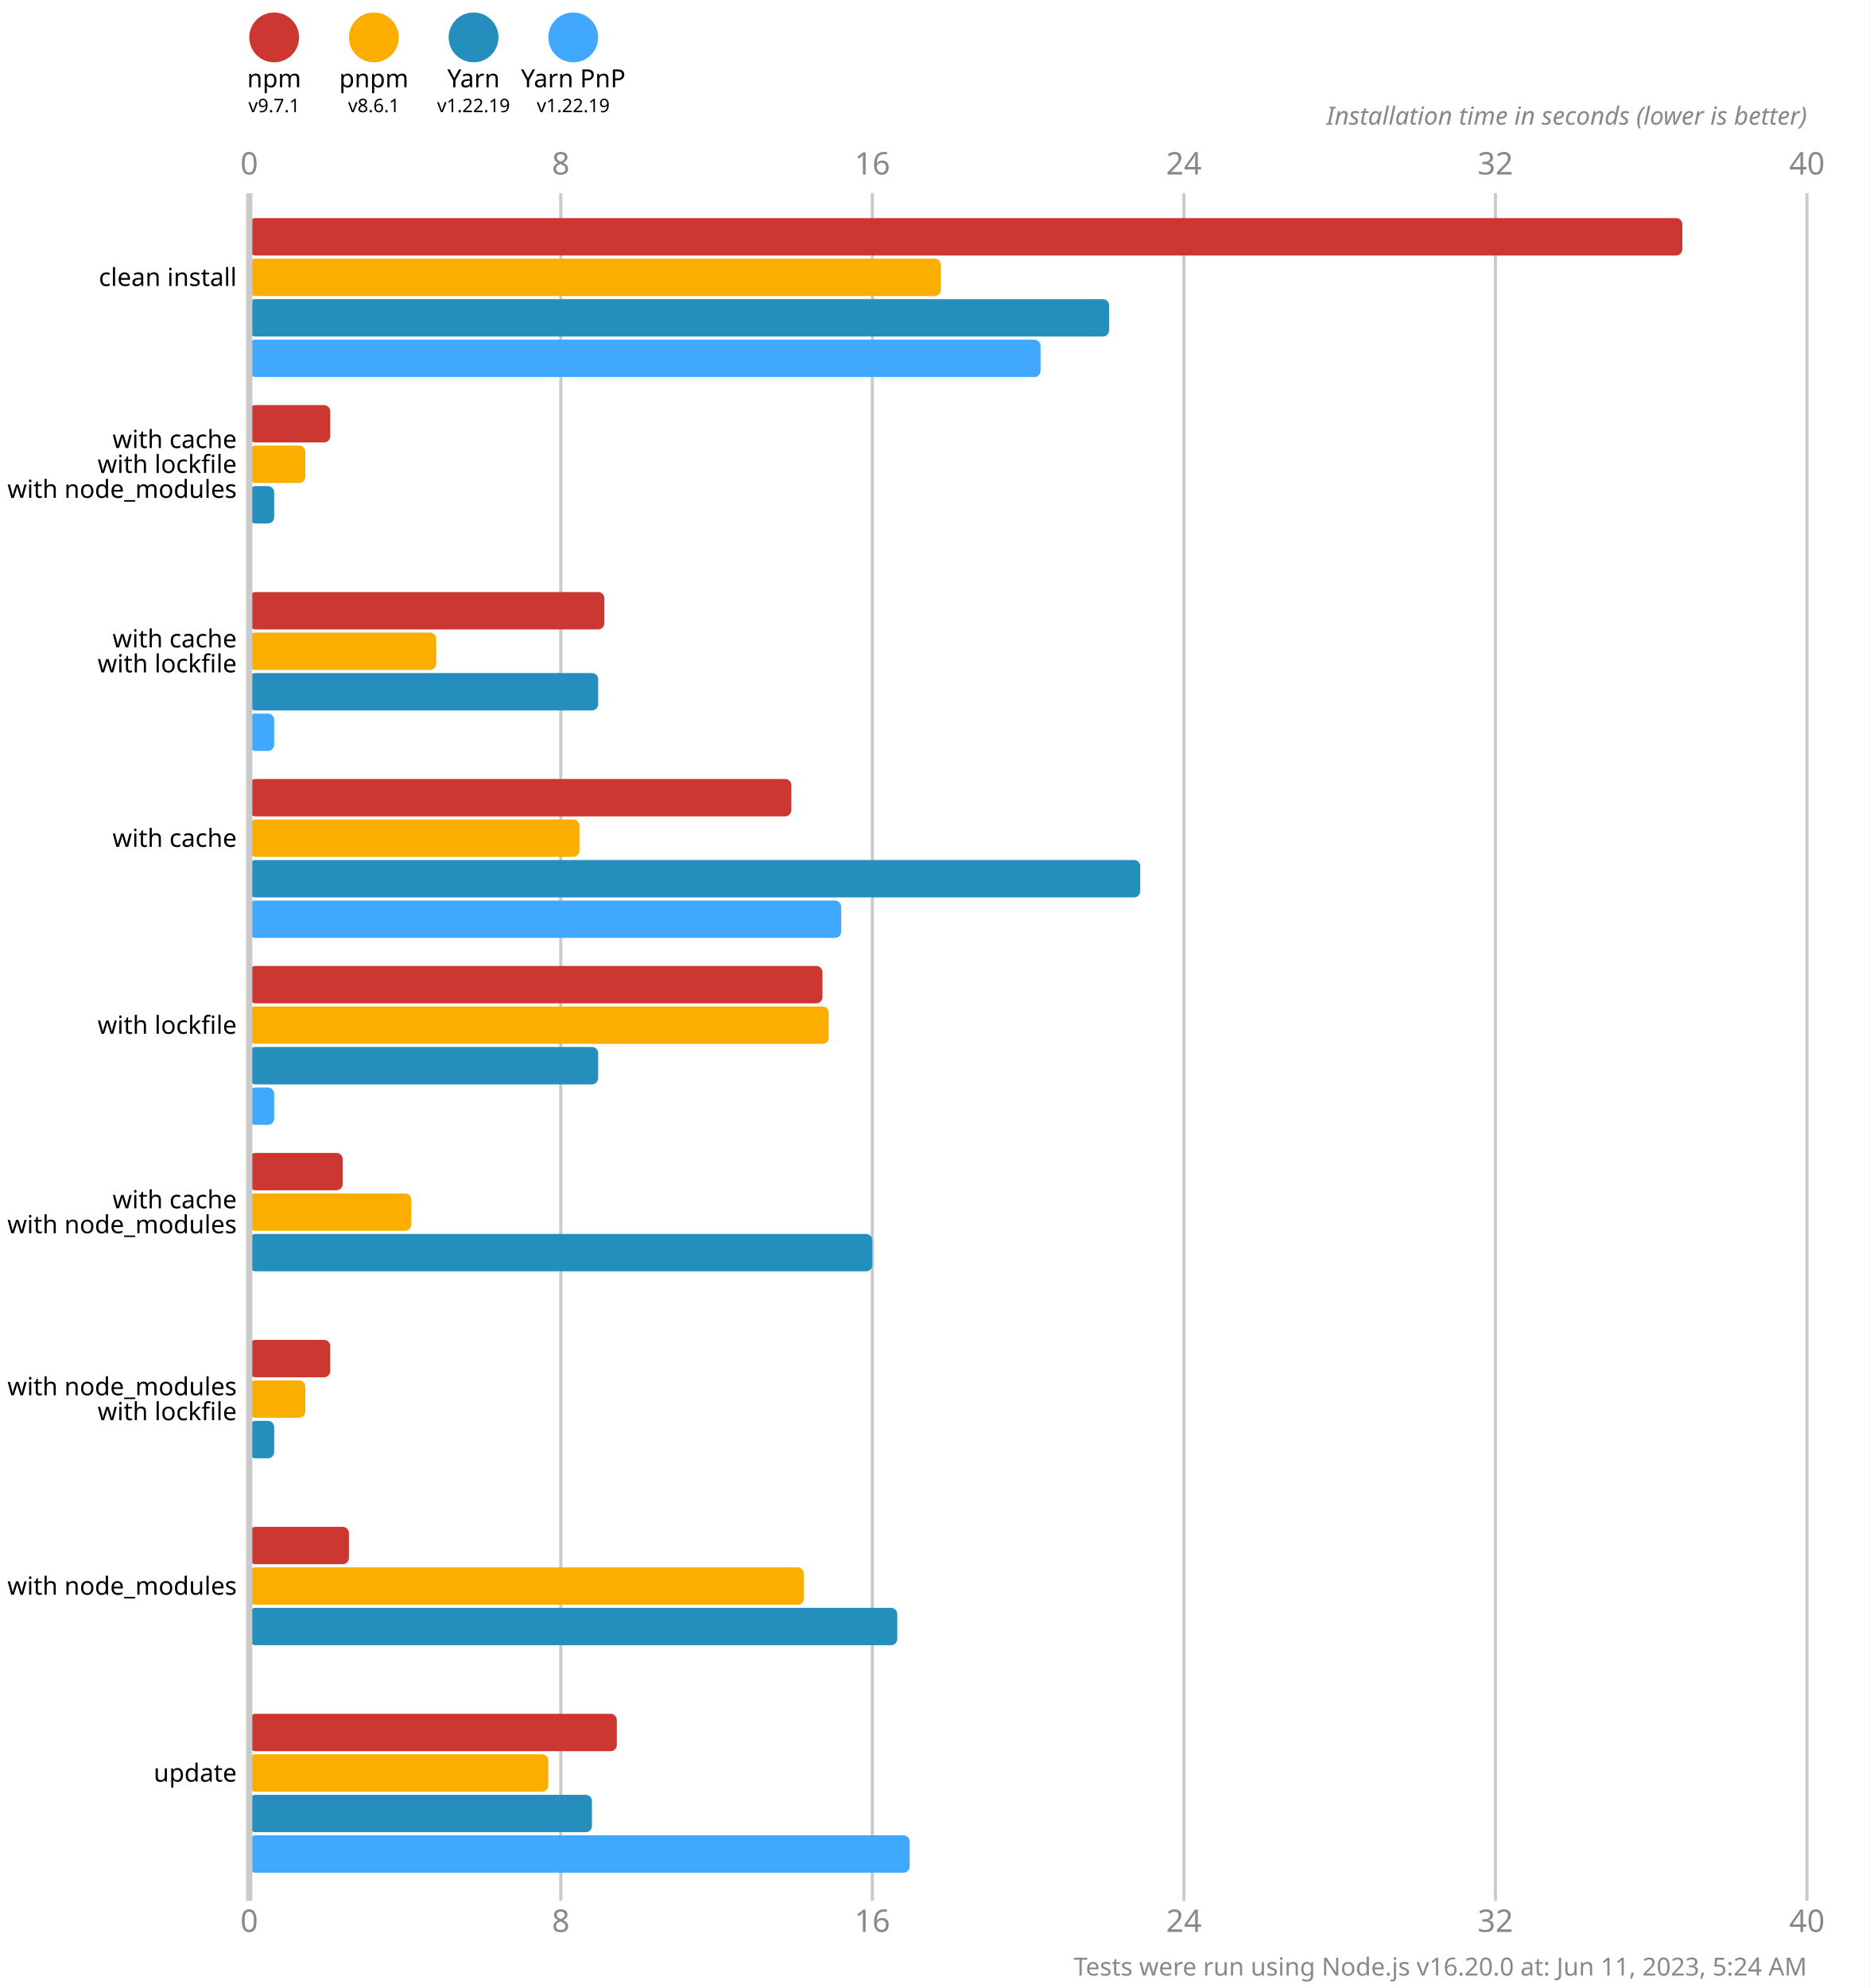
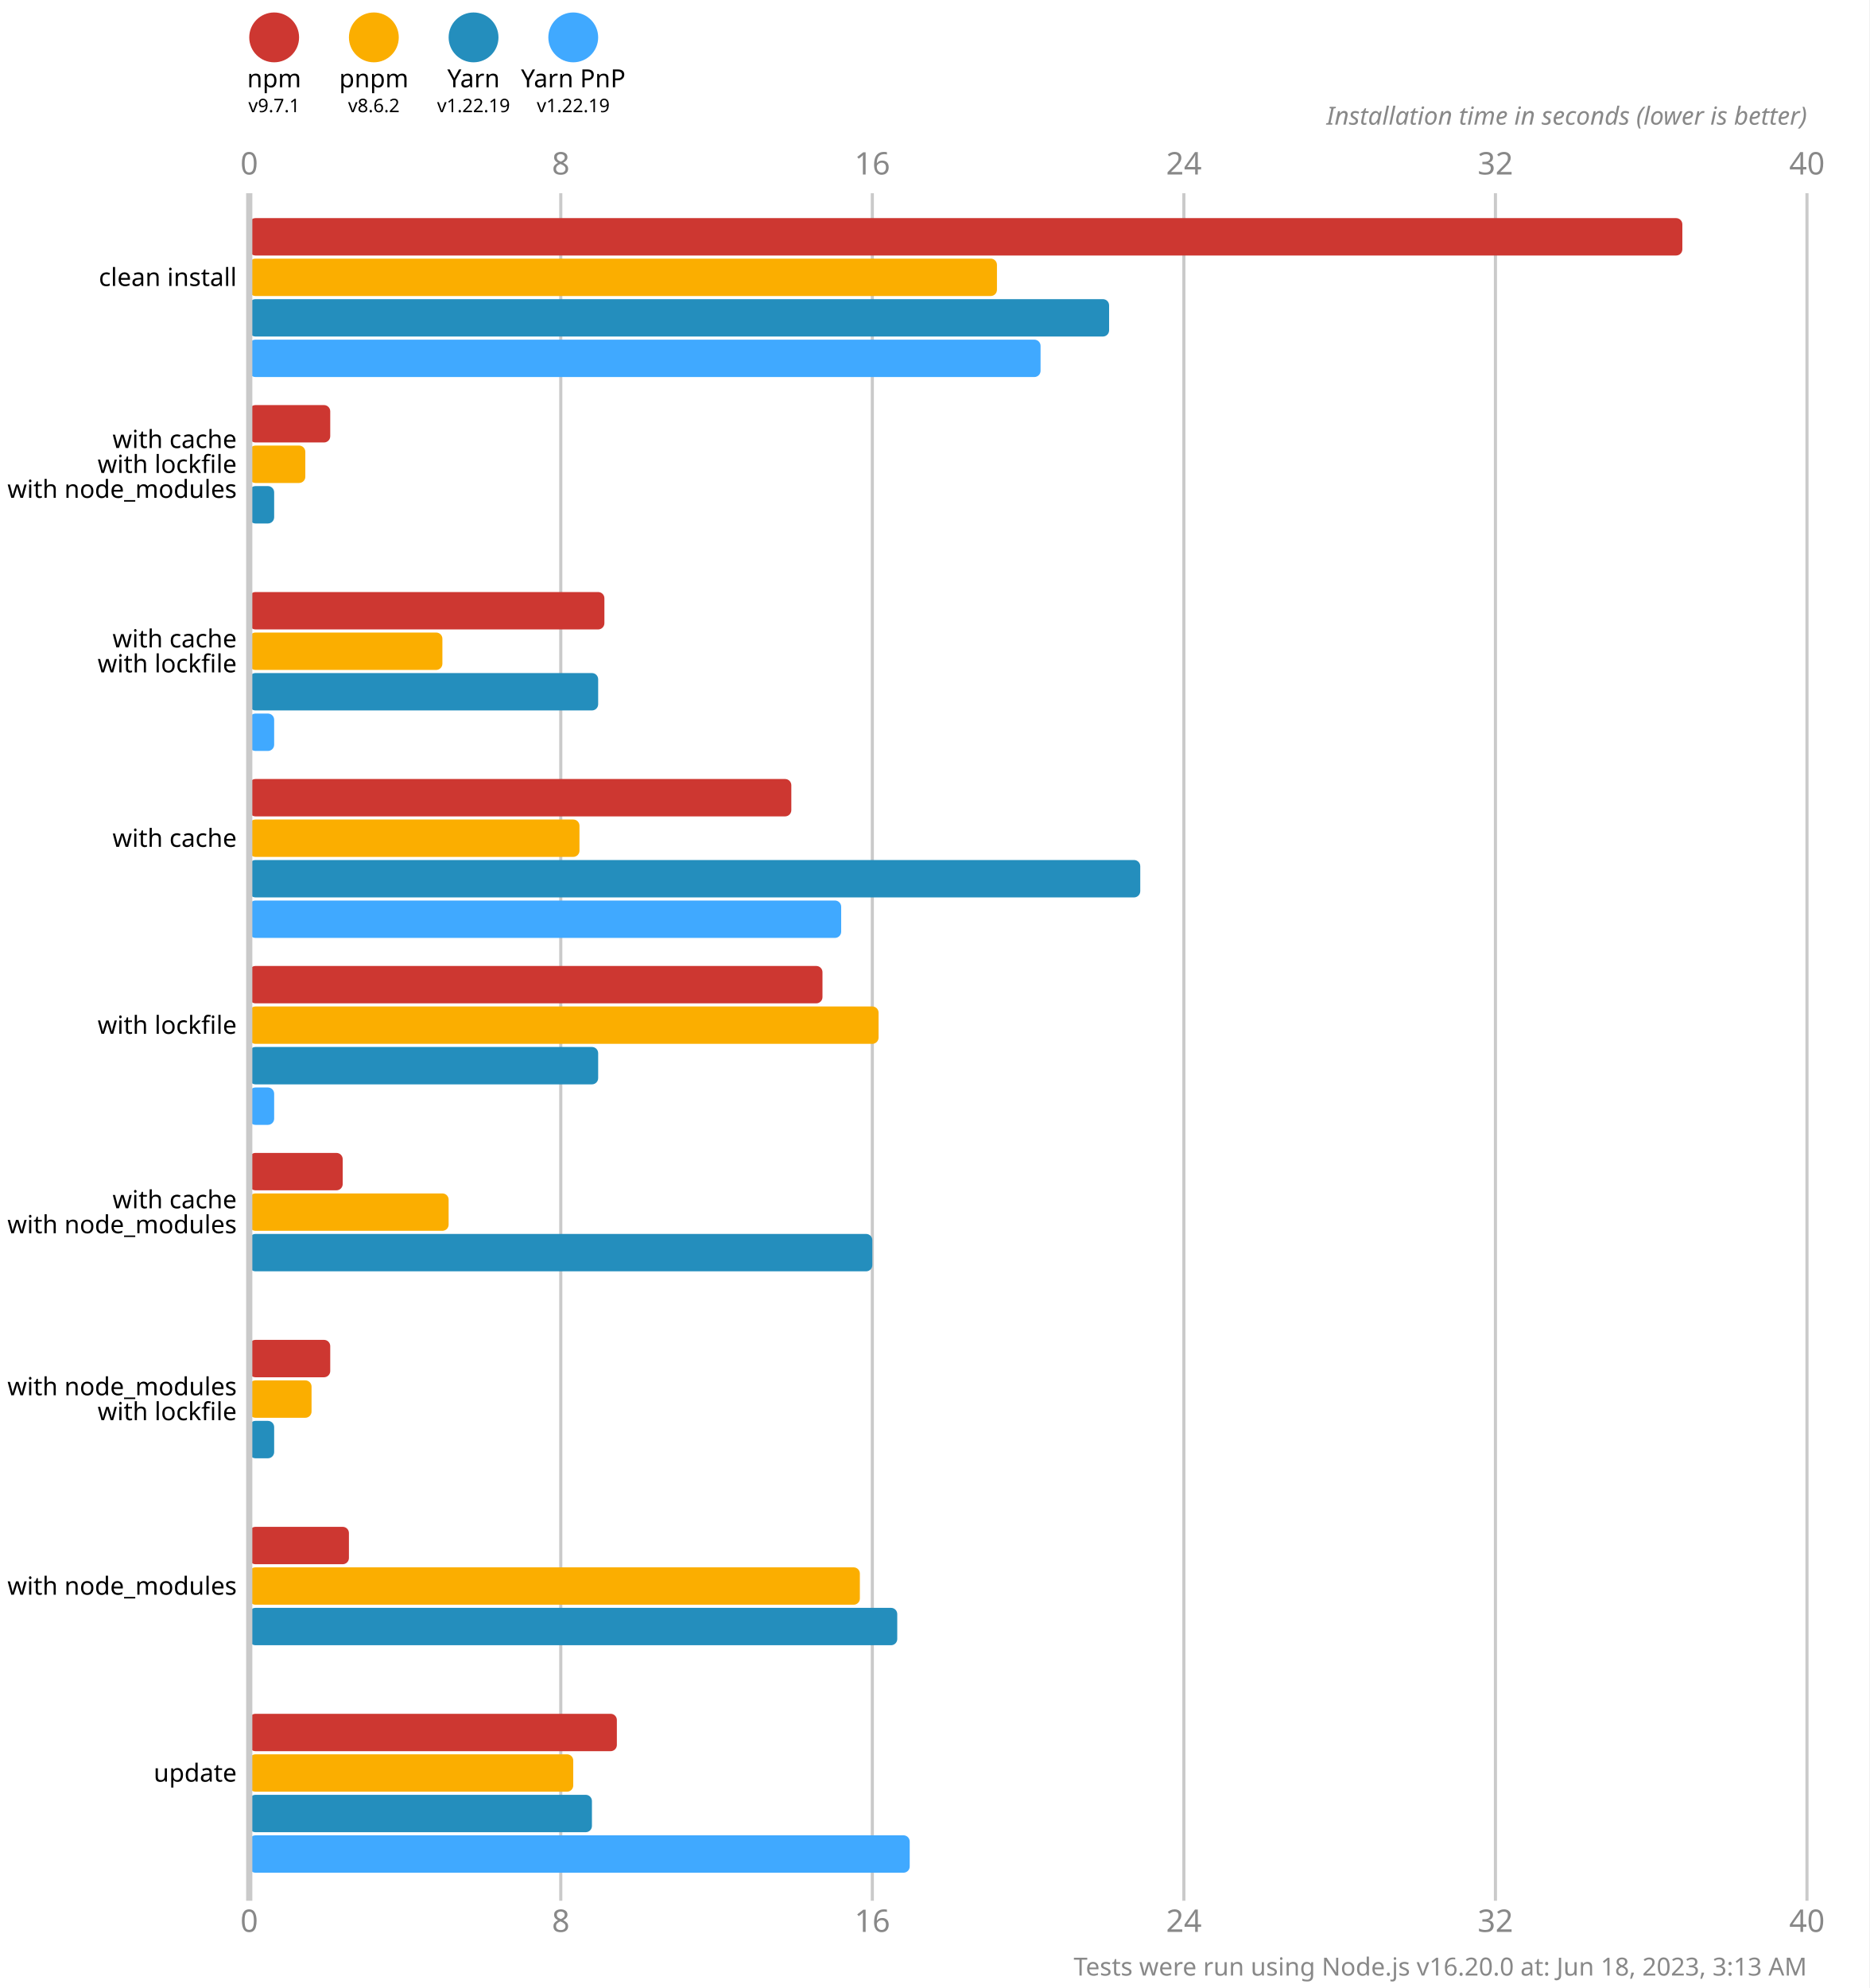
<svg xmlns="http://www.w3.org/2000/svg" version="1.1" viewBox="0 0 300 319">
  <style>
    .font { font-family: sans-serif; }
    .s3 { font-size: 3px; }
    .s4 { font-size: 4px; }
    .s5 { font-size: 5px; }
    .line { stroke: #cacaca; }
    .width { stroke-width: 0.5; }
    .text { fill: #888; }
  </style>
  <rect x="0" y="0" width="300" height="319" fill="#fff" />
  <circle cx="44" cy="6" r="4" fill="#cd3731" />
  <text x="44" y="14" class="font s4" text-anchor="middle">npm</text>
  <text x="44" y="18" class="font s3" text-anchor="middle">v9.7.1</text>
  <circle cx="60" cy="6" r="4" fill="#fbae00" />
  <text x="60" y="14" class="font s4" text-anchor="middle">pnpm</text>
-   <text x="60" y="18" class="font s3" text-anchor="middle">v8.6.1</text>
+   <text x="60" y="18" class="font s3" text-anchor="middle">v8.6.2</text>
  <circle cx="76" cy="6" r="4" fill="#248ebd" />
  <text x="76" y="14" class="font s4" text-anchor="middle">Yarn</text>
  <text x="76" y="18" class="font s3" text-anchor="middle">v1.22.19</text>
  <circle cx="92" cy="6" r="4" fill="#40a9ff" />
  <text x="92" y="14" class="font s4" text-anchor="middle">Yarn PnP</text>
  <text x="92" y="18" class="font s3" text-anchor="middle">v1.22.19</text>
  <text x="40" y="28" class="font s5 text" text-anchor="middle">0</text>
  <text x="40" y="310" class="font s5 text" text-anchor="middle">0</text>
  <line x1="90" y1="31" x2="90" y2="305" class="line width" />
  <text x="90" y="28" class="font s5 text" text-anchor="middle">8</text>
  <text x="90" y="310" class="font s5 text" text-anchor="middle">8</text>
  <line x1="140" y1="31" x2="140" y2="305" class="line width" />
  <text x="140" y="28" class="font s5 text" text-anchor="middle">16</text>
  <text x="140" y="310" class="font s5 text" text-anchor="middle">16</text>
  <line x1="190" y1="31" x2="190" y2="305" class="line width" />
  <text x="190" y="28" class="font s5 text" text-anchor="middle">24</text>
  <text x="190" y="310" class="font s5 text" text-anchor="middle">24</text>
  <line x1="240" y1="31" x2="240" y2="305" class="line width" />
  <text x="240" y="28" class="font s5 text" text-anchor="middle">32</text>
  <text x="240" y="310" class="font s5 text" text-anchor="middle">32</text>
  <line x1="290" y1="31" x2="290" y2="305" class="line width" />
  <text x="290" y="28" class="font s5 text" text-anchor="middle">40</text>
  <text x="290" y="310" class="font s5 text" text-anchor="middle">40</text>
  <text x="290" y="20" class="font s4 text" font-style="italic" text-anchor="end">Installation time in seconds (lower is better)</text>
  <rect x="40" y="35" width="230" height="6" fill="#cd3731" rx="1" ry="1" />
-   <rect x="40" y="41.5" width="111" height="6" fill="#fbae00" rx="1" ry="1" />
+   <rect x="40" y="41.5" width="120" height="6" fill="#fbae00" rx="1" ry="1" />
  <rect x="40" y="48" width="138" height="6" fill="#248ebd" rx="1" ry="1" />
  <rect x="40" y="54.5" width="127" height="6" fill="#40a9ff" rx="1" ry="1" />
  <rect x="40" y="65" width="13" height="6" fill="#cd3731" rx="1" ry="1" />
  <rect x="40" y="71.5" width="9" height="6" fill="#fbae00" rx="1" ry="1" />
  <rect x="40" y="78" width="4" height="6" fill="#248ebd" rx="1" ry="1" />
  <rect x="40" y="84.5" width="0" height="6" fill="#40a9ff" rx="1" ry="1" />
  <rect x="40" y="95" width="57" height="6" fill="#cd3731" rx="1" ry="1" />
-   <rect x="40" y="101.5" width="30" height="6" fill="#fbae00" rx="1" ry="1" />
+   <rect x="40" y="101.5" width="31" height="6" fill="#fbae00" rx="1" ry="1" />
  <rect x="40" y="108" width="56" height="6" fill="#248ebd" rx="1" ry="1" />
  <rect x="40" y="114.5" width="4" height="6" fill="#40a9ff" rx="1" ry="1" />
  <rect x="40" y="125" width="87" height="6" fill="#cd3731" rx="1" ry="1" />
  <rect x="40" y="131.5" width="53" height="6" fill="#fbae00" rx="1" ry="1" />
  <rect x="40" y="138" width="143" height="6" fill="#248ebd" rx="1" ry="1" />
  <rect x="40" y="144.5" width="95" height="6" fill="#40a9ff" rx="1" ry="1" />
  <rect x="40" y="155" width="92" height="6" fill="#cd3731" rx="1" ry="1" />
-   <rect x="40" y="161.5" width="93" height="6" fill="#fbae00" rx="1" ry="1" />
+   <rect x="40" y="161.5" width="101" height="6" fill="#fbae00" rx="1" ry="1" />
  <rect x="40" y="168" width="56" height="6" fill="#248ebd" rx="1" ry="1" />
  <rect x="40" y="174.5" width="4" height="6" fill="#40a9ff" rx="1" ry="1" />
  <rect x="40" y="185" width="15" height="6" fill="#cd3731" rx="1" ry="1" />
-   <rect x="40" y="191.5" width="26" height="6" fill="#fbae00" rx="1" ry="1" />
+   <rect x="40" y="191.5" width="32" height="6" fill="#fbae00" rx="1" ry="1" />
  <rect x="40" y="198" width="100" height="6" fill="#248ebd" rx="1" ry="1" />
  <rect x="40" y="204.5" width="0" height="6" fill="#40a9ff" rx="1" ry="1" />
  <rect x="40" y="215" width="13" height="6" fill="#cd3731" rx="1" ry="1" />
-   <rect x="40" y="221.5" width="9" height="6" fill="#fbae00" rx="1" ry="1" />
+   <rect x="40" y="221.5" width="10" height="6" fill="#fbae00" rx="1" ry="1" />
  <rect x="40" y="228" width="4" height="6" fill="#248ebd" rx="1" ry="1" />
  <rect x="40" y="234.5" width="0" height="6" fill="#40a9ff" rx="1" ry="1" />
  <rect x="40" y="245" width="16" height="6" fill="#cd3731" rx="1" ry="1" />
-   <rect x="40" y="251.5" width="89" height="6" fill="#fbae00" rx="1" ry="1" />
+   <rect x="40" y="251.5" width="98" height="6" fill="#fbae00" rx="1" ry="1" />
  <rect x="40" y="258" width="104" height="6" fill="#248ebd" rx="1" ry="1" />
  <rect x="40" y="264.5" width="0" height="6" fill="#40a9ff" rx="1" ry="1" />
  <rect x="40" y="275" width="59" height="6" fill="#cd3731" rx="1" ry="1" />
-   <rect x="40" y="281.5" width="48" height="6" fill="#fbae00" rx="1" ry="1" />
+   <rect x="40" y="281.5" width="52" height="6" fill="#fbae00" rx="1" ry="1" />
  <rect x="40" y="288" width="55" height="6" fill="#248ebd" rx="1" ry="1" />
  <rect x="40" y="294.5" width="106" height="6" fill="#40a9ff" rx="1" ry="1" />
  <line x1="40" y1="31" x2="40" y2="305" class="line" />
  <text x="38" y="44.5" class="font s4" dominant-baseline="middle" text-anchor="end">clean install</text>
  <text x="38" y="70.5" class="font s4" dominant-baseline="middle" text-anchor="end">with cache</text>
  <text x="38" y="74.5" class="font s4" dominant-baseline="middle" text-anchor="end">with lockfile</text>
  <text x="38" y="78.5" class="font s4" dominant-baseline="middle" text-anchor="end">with node_modules</text>
  <text x="38" y="102.5" class="font s4" dominant-baseline="middle" text-anchor="end">with cache</text>
  <text x="38" y="106.5" class="font s4" dominant-baseline="middle" text-anchor="end">with lockfile</text>
  <text x="38" y="134.5" class="font s4" dominant-baseline="middle" text-anchor="end">with cache</text>
  <text x="38" y="164.5" class="font s4" dominant-baseline="middle" text-anchor="end">with lockfile</text>
  <text x="38" y="192.5" class="font s4" dominant-baseline="middle" text-anchor="end">with cache</text>
  <text x="38" y="196.5" class="font s4" dominant-baseline="middle" text-anchor="end">with node_modules</text>
  <text x="38" y="222.5" class="font s4" dominant-baseline="middle" text-anchor="end">with node_modules</text>
  <text x="38" y="226.5" class="font s4" dominant-baseline="middle" text-anchor="end">with lockfile</text>
  <text x="38" y="254.5" class="font s4" dominant-baseline="middle" text-anchor="end">with node_modules</text>
  <text x="38" y="284.5" class="font s4" dominant-baseline="middle" text-anchor="end">update</text>
-   <text x="290" y="317" class="font s4 text" text-anchor="end">Tests were run using Node.js v16.20.0 at: Jun 11, 2023, 5:24 AM</text>
+   <text x="290" y="317" class="font s4 text" text-anchor="end">Tests were run using Node.js v16.20.0 at: Jun 18, 2023, 3:13 AM</text>
</svg>
